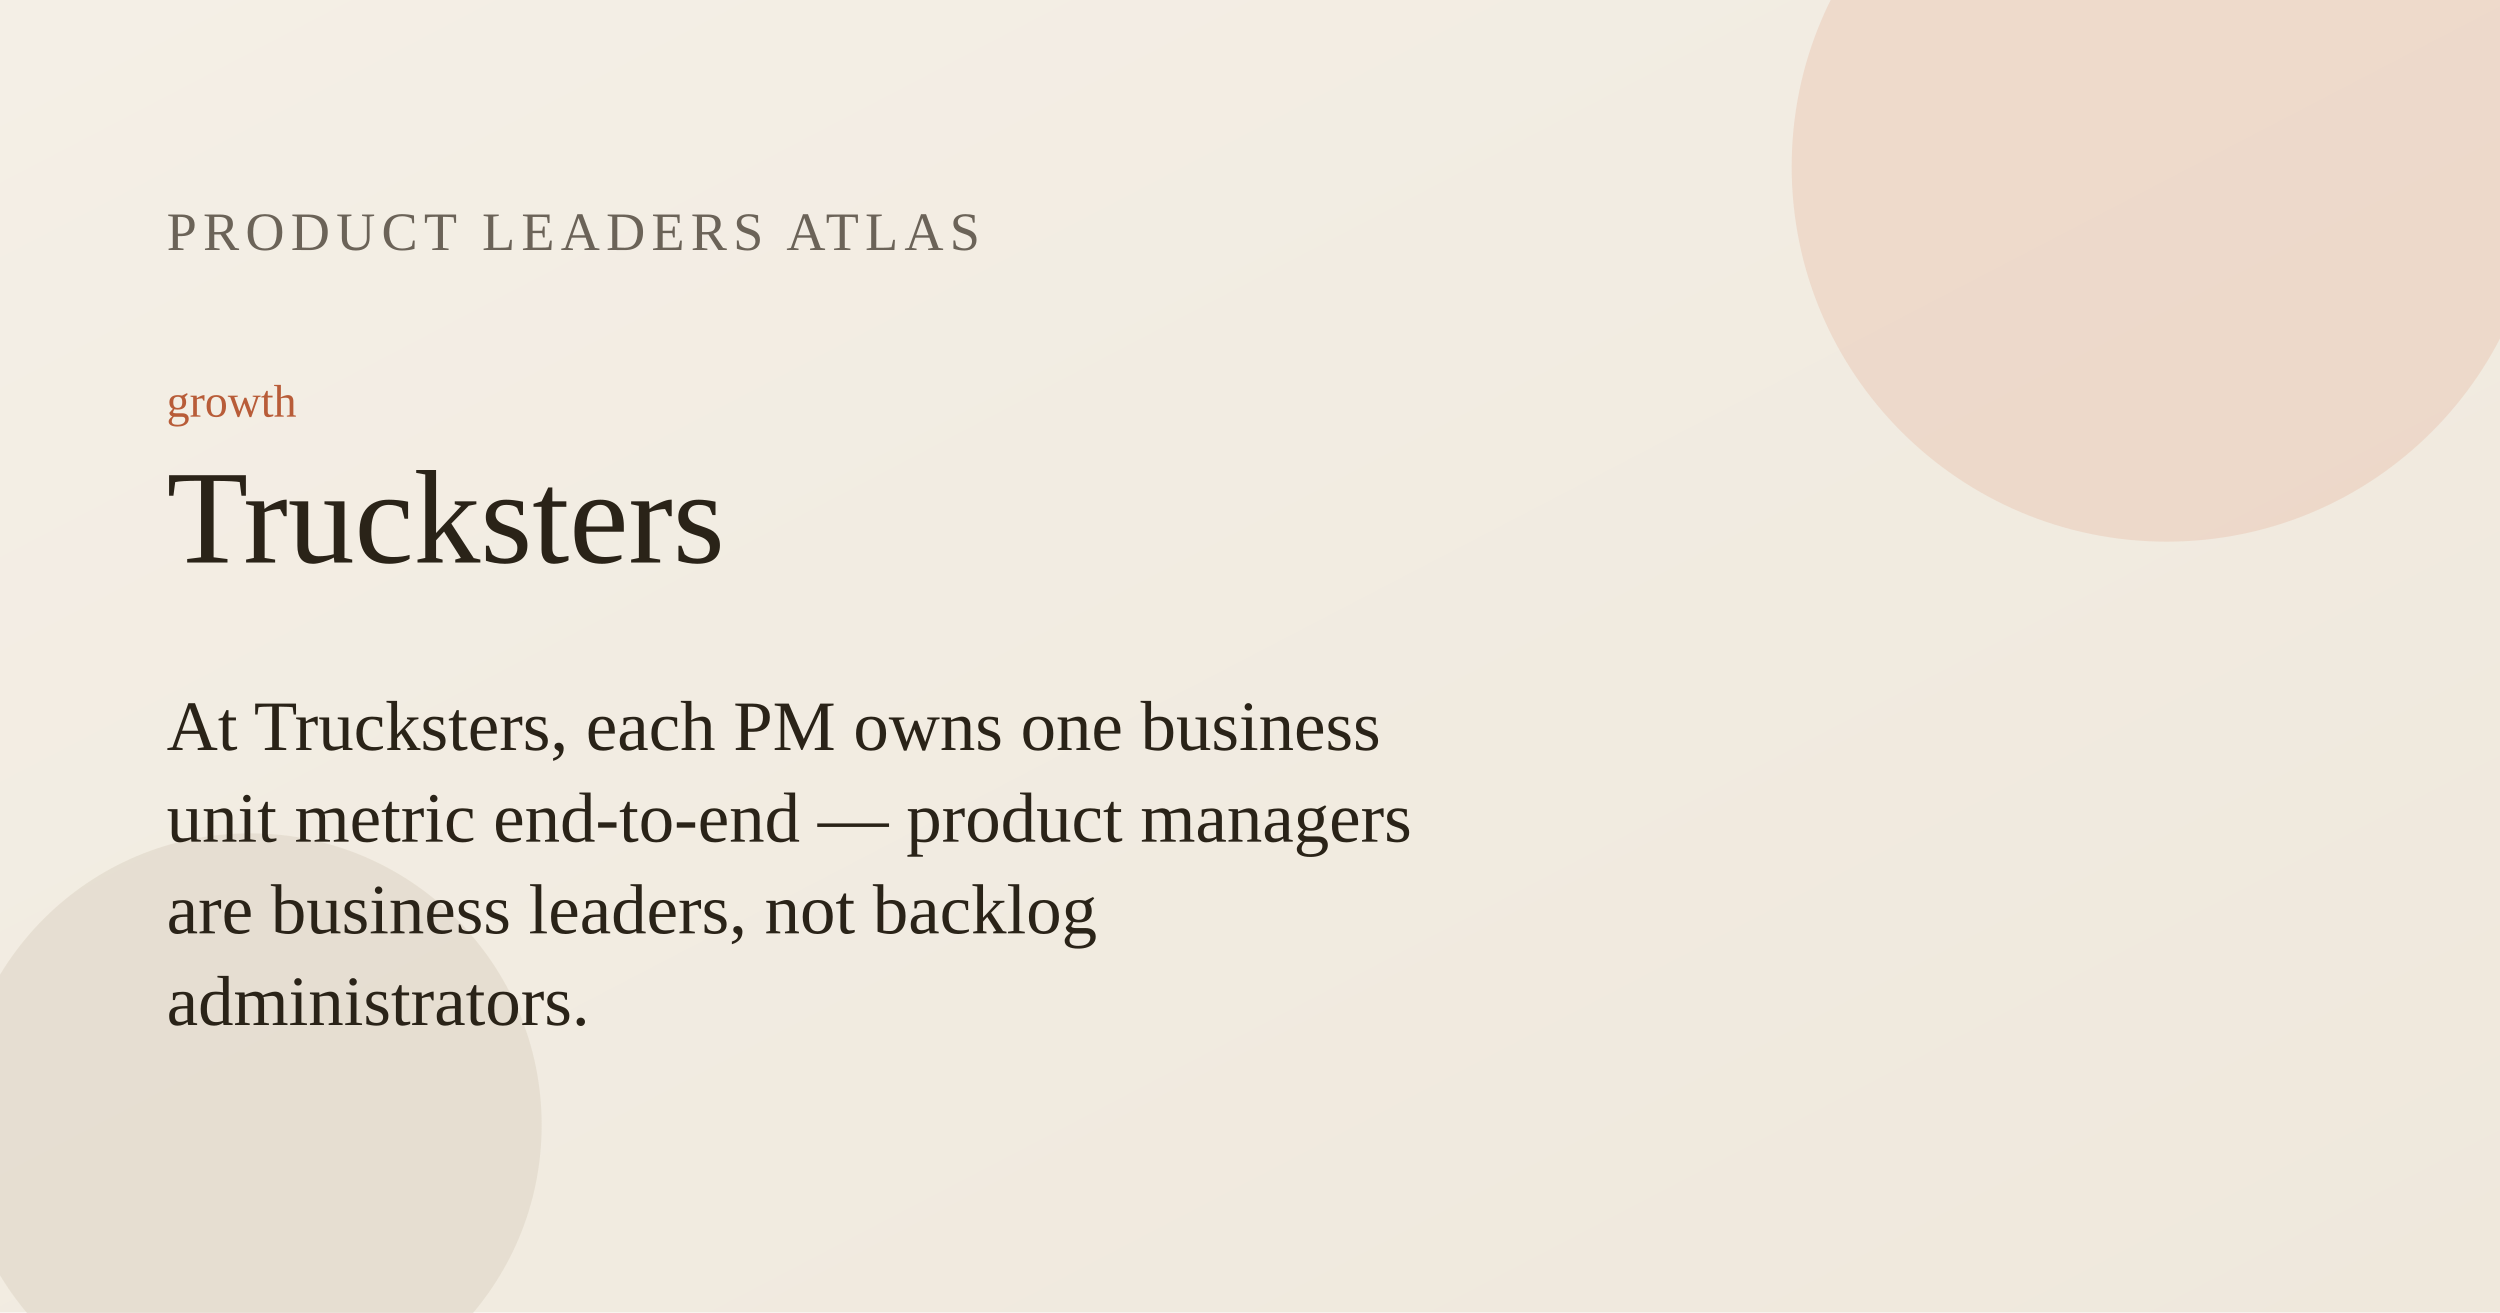
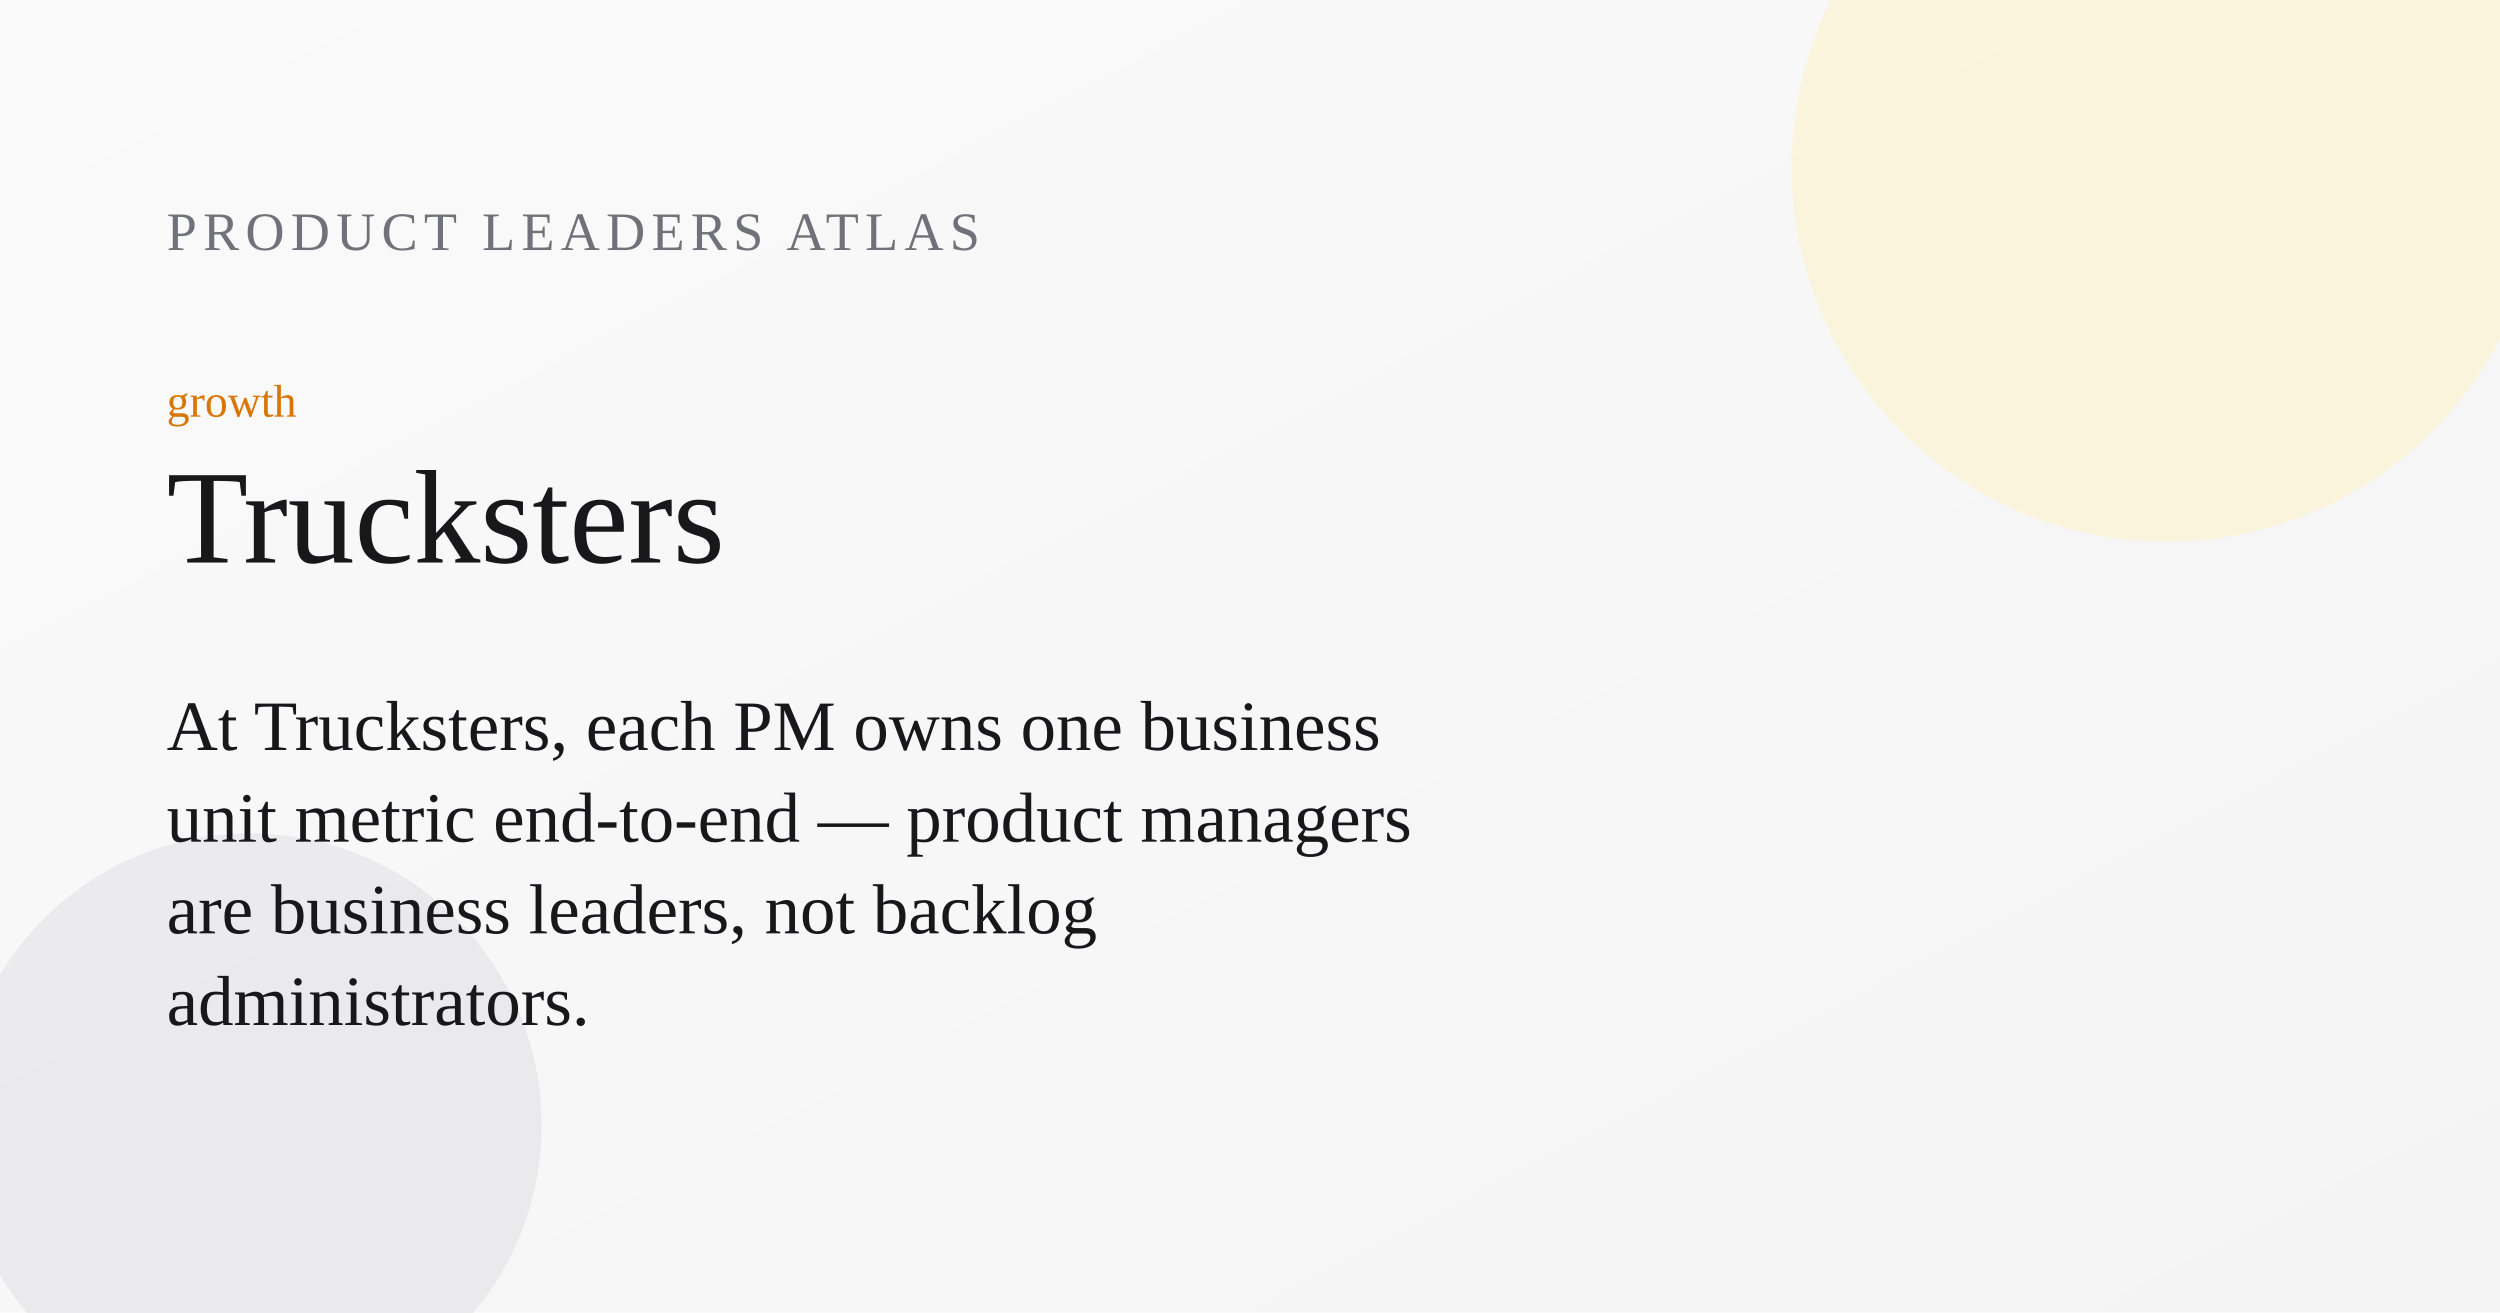
<svg xmlns="http://www.w3.org/2000/svg" width="1200" height="630" viewBox="0 0 1200 630" role="img" aria-label="Trucksters">
  <defs>
    <linearGradient id="bg" x1="0" y1="0" x2="1" y2="1">
-       <stop offset="0%" stop-color="#f4efe6" />
-       <stop offset="100%" stop-color="#efe8dc" />
+       <stop offset="0%" stop-color="#fafafa" />
+       <stop offset="100%" stop-color="#f4f4f5" />
    </linearGradient>
  </defs>
  <rect width="1200" height="630" fill="url(#bg)" />
-   <circle cx="1040" cy="80" r="180" fill="#e8c4b0" opacity="0.45" />
-   <circle cx="120" cy="540" r="140" fill="#ddd4c4" opacity="0.55" />
-   <text x="80" y="120" font-family="Georgia, 'Times New Roman', serif" font-size="26" fill="#6b6358" letter-spacing="3">PRODUCT LEADERS ATLAS</text>
-   <text x="80" y="200" font-family="Georgia, 'Times New Roman', serif" font-size="22" fill="#b85c38">growth</text>
-   <text x="80" y="270" font-family="Georgia, 'Times New Roman', serif" font-size="64" fill="#2a2318">Trucksters</text>
-   <text x="80" y="360" font-family="Georgia, 'Times New Roman', serif" font-size="34" fill="#2a2318">
+   <circle cx="1040" cy="80" r="180" fill="#fef3c7" opacity="0.55" />
+   <circle cx="120" cy="540" r="140" fill="#e4e4e7" opacity="0.65" />
+   <text x="80" y="120" font-family="Georgia, 'Times New Roman', serif" font-size="26" fill="#71717a" letter-spacing="3">PRODUCT LEADERS ATLAS</text>
+   <text x="80" y="200" font-family="Georgia, 'Times New Roman', serif" font-size="22" fill="#d97706">growth</text>
+   <text x="80" y="270" font-family="Georgia, 'Times New Roman', serif" font-size="64" fill="#18181b">Trucksters</text>
+   <text x="80" y="360" font-family="Georgia, 'Times New Roman', serif" font-size="34" fill="#18181b">
    <tspan x="80" dy="0">At Trucksters, each PM owns one business</tspan>
    <tspan x="80" dy="44">unit metric end-to-end — product managers</tspan>
    <tspan x="80" dy="44">are business leaders, not backlog</tspan>
    <tspan x="80" dy="44">administrators.</tspan>
  </text>
</svg>
